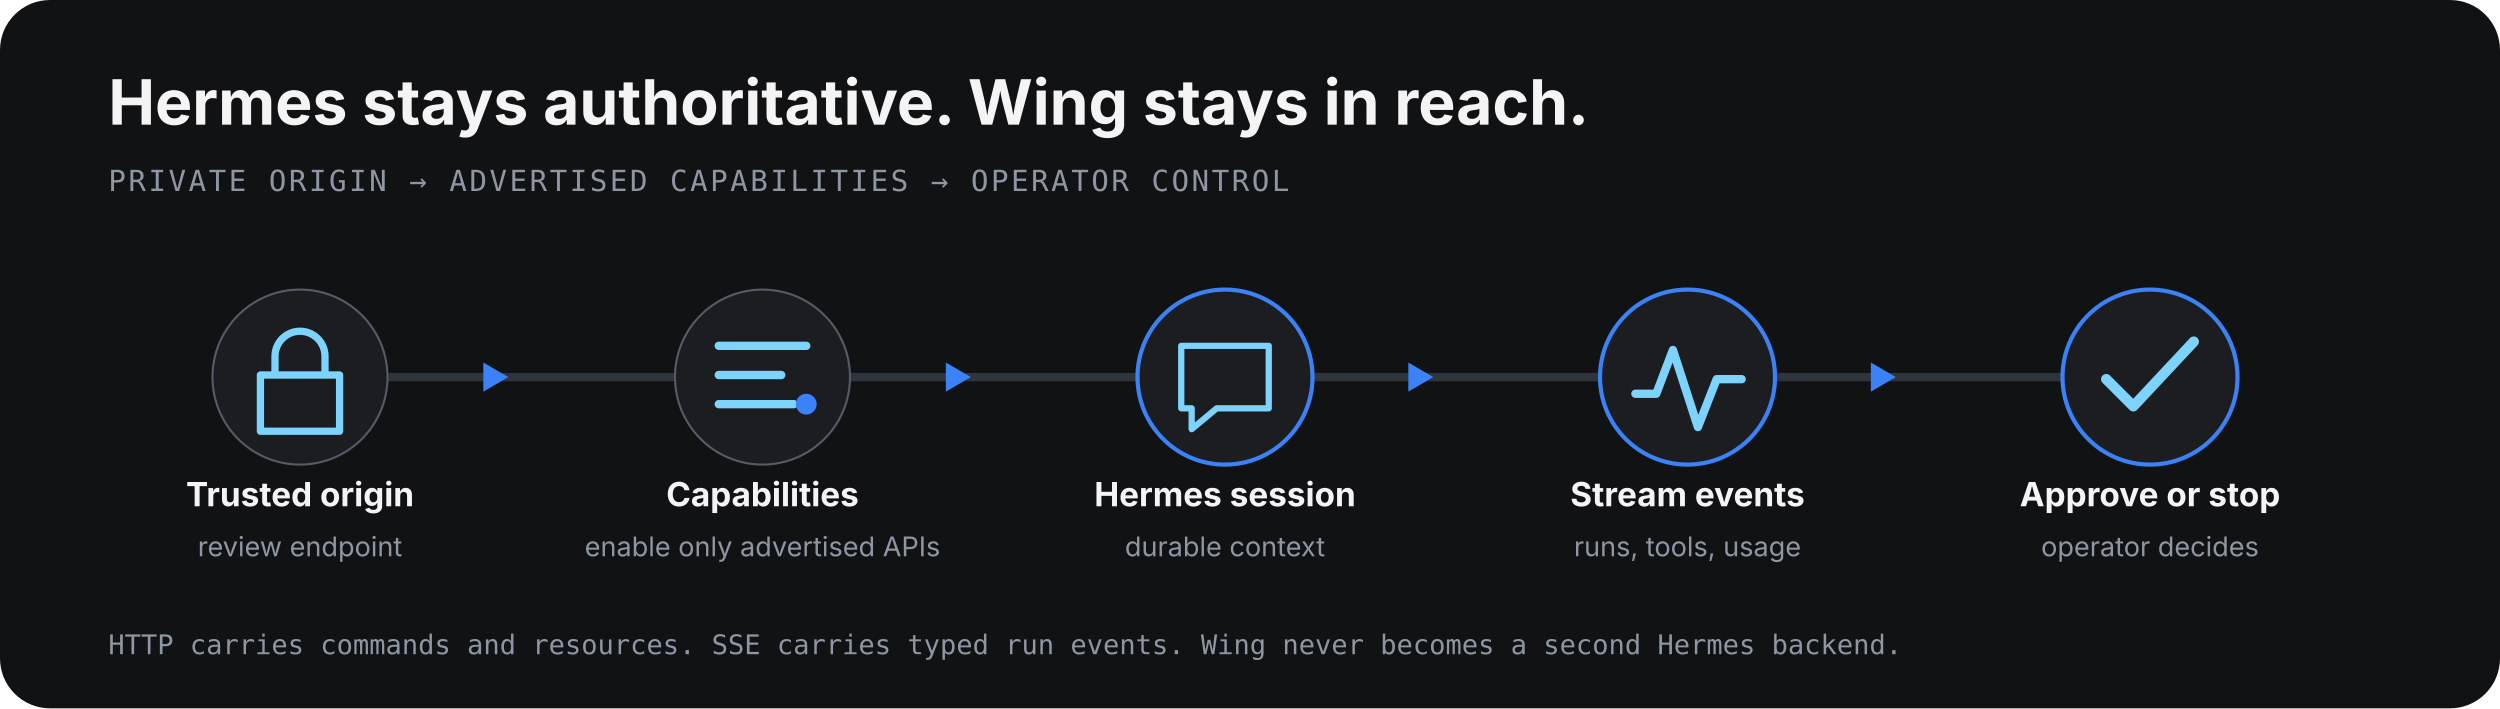
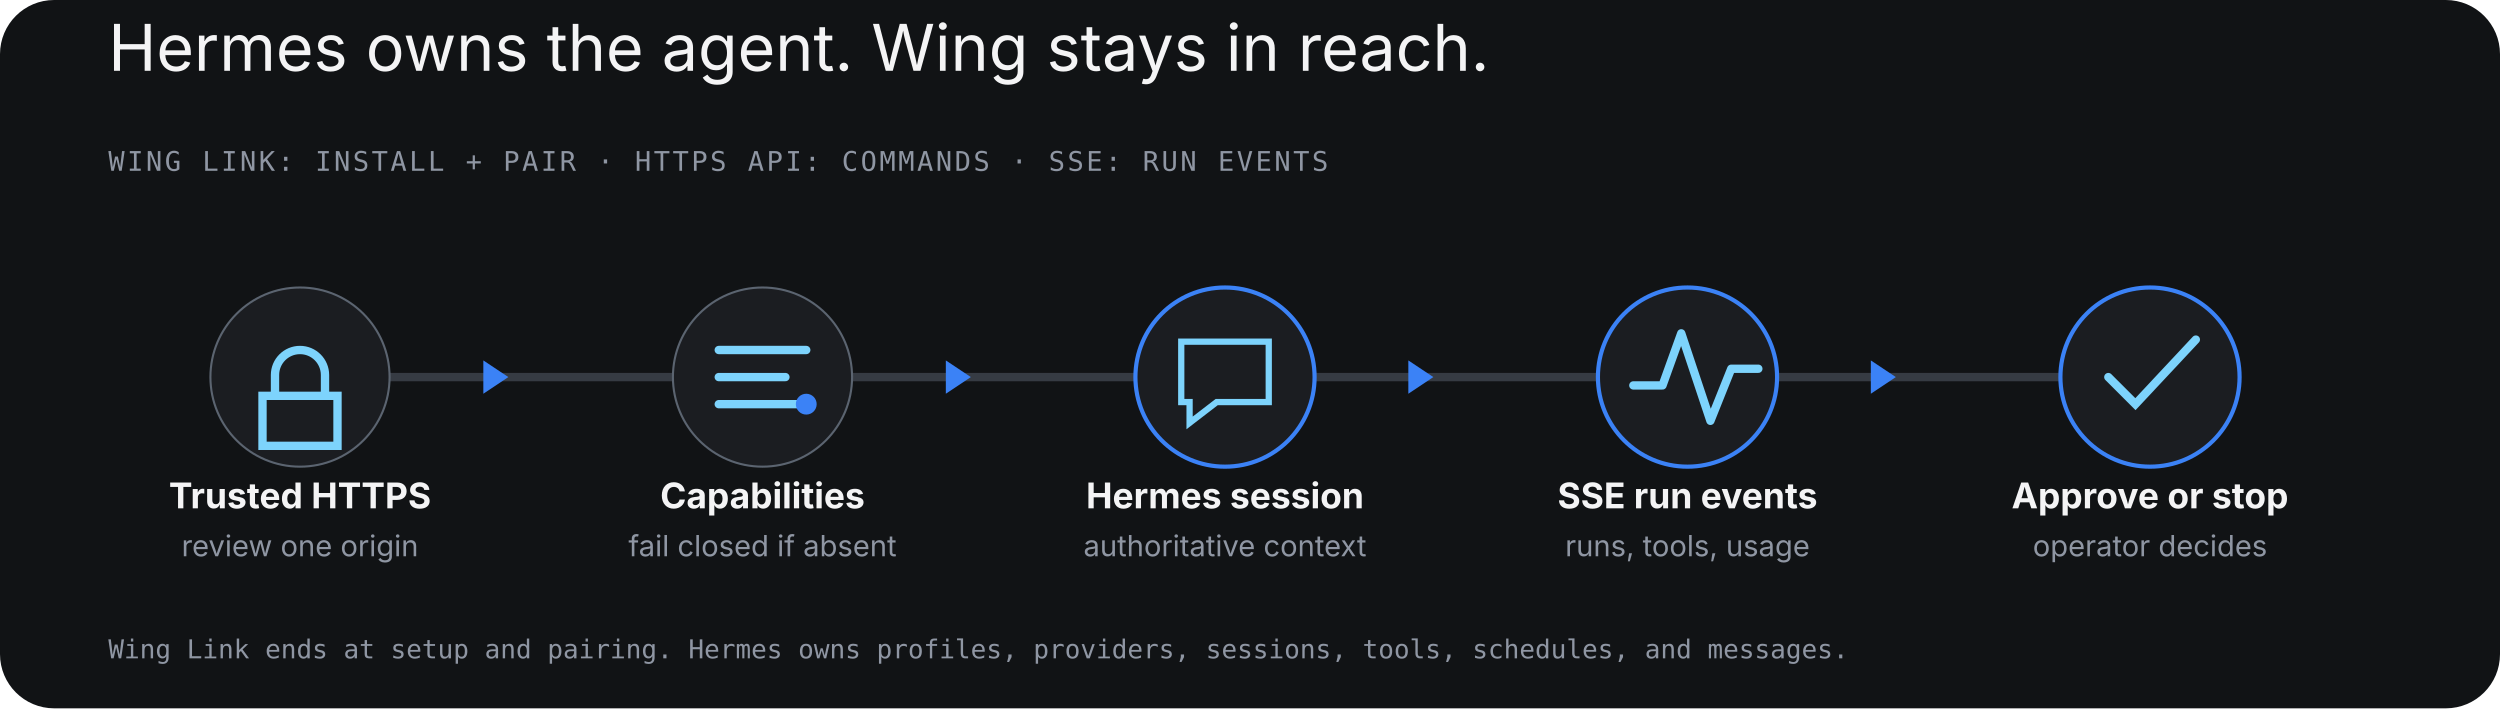
<svg xmlns="http://www.w3.org/2000/svg" width="1200" height="340" viewBox="0 0 1200 340" role="img" aria-labelledby="title desc">
-   <rect width="1200" height="340" rx="24" fill="#111214" />
-   <text x="52" y="38" dominant-baseline="hanging" fill="#f4f4f5" font-family="-apple-system, BlinkMacSystemFont, Segoe UI, sans-serif" font-size="30" font-weight="750">Hermes stays authoritative. Wing stays in reach.</text>
-   <text x="52" y="82" dominant-baseline="hanging" fill="#8f96a3" font-family="ui-monospace, SFMono-Regular, Menlo, monospace" font-size="14" letter-spacing="1.2">PRIVATE ORIGIN → ADVERTISED CAPABILITIES → OPERATOR CONTROL</text>
-   <path d="M144 181H1056" stroke="#30343b" stroke-width="4" stroke-linecap="round" />
-   <g font-family="-apple-system, BlinkMacSystemFont, Segoe UI, sans-serif">
-     <g transform="translate(68 135)">
-       <circle cx="76" cy="46" r="42" fill="#1b1d21" stroke="#565b65" />
-       <path d="M57 45h38v27H57zM64 45v-9a12 12 0 0 1 24 0v9" fill="none" stroke="#7dd3fc" stroke-width="3.5" stroke-linejoin="round" />
-       <text x="76" y="108" text-anchor="middle" fill="#f4f4f5" font-size="16" font-weight="700">Trusted origin</text>
-       <text x="76" y="132" text-anchor="middle" fill="#8f96a3" font-size="13">review endpoint</text>
+   <rect width="1200" height="340" rx="26" fill="#111315" />
+   <text x="52" y="34" fill="#f4f4f5" font-family="-apple-system, BlinkMacSystemFont, Segoe UI, sans-serif" font-size="31">Hermes owns the agent. Wing stays in reach.</text>
+   <text x="52" y="82" fill="#8f96a3" font-family="ui-monospace, SFMono-Regular, Menlo, monospace" font-size="13" letter-spacing="1.2">WING LINK: INSTALL + PAIR  ·  HTTPS API: COMMANDS  ·  SSE: RUN EVENTS</text>
+   <path d="M184 181H1016" stroke="#363b43" stroke-width="4" />
+   <g fill="#3b82f6">
+     <path d="M244 181l-12-8v16z" />
+     <path d="M466 181l-12-8v16z" />
+     <path d="M688 181l-12-8v16z" />
+     <path d="M910 181l-12-8v16z" />
+   </g>
+   <g font-family="-apple-system, BlinkMacSystemFont, Segoe UI, sans-serif" text-anchor="middle">
+     <g transform="translate(144 181)">
+       <circle r="43" fill="#1b1d21" stroke="#5b6470" />
+       <path d="M-18 9h36v24h-36zM-12 9v-10a12 12 0 0124 0V9" fill="none" stroke="#7dd3fc" stroke-width="4" />
+       <text y="63" fill="#f4f4f5" font-size="17" font-weight="700">Trusted HTTPS</text>
+       <text y="86" fill="#8f96a3" font-size="14">review one origin</text>
    </g>
-     <g transform="translate(290 135)">
-       <circle cx="76" cy="46" r="42" fill="#1b1d21" stroke="#565b65" />
-       <path d="M55 31h42M55 45h30M55 59h36" stroke="#7dd3fc" stroke-width="4" stroke-linecap="round" />
-       <circle cx="97" cy="59" r="5" fill="#3b82f6" />
-       <text x="76" y="108" text-anchor="middle" fill="#f4f4f5" font-size="16" font-weight="700">Capabilities</text>
-       <text x="76" y="132" text-anchor="middle" fill="#8f96a3" font-size="13">enable only advertised APIs</text>
+     <g transform="translate(366 181)">
+       <circle r="43" fill="#1b1d21" stroke="#5b6470" />
+       <path d="M-21-13h42M-21 0h32M-21 13h42" stroke="#7dd3fc" stroke-width="4" stroke-linecap="round" />
+       <circle cx="21" cy="13" r="5" fill="#3b82f6" />
+       <text y="63" fill="#f4f4f5" font-size="17" font-weight="700">Capabilities</text>
+       <text y="86" fill="#8f96a3" font-size="14">fail closed if absent</text>
    </g>
-     <g transform="translate(512 135)">
-       <circle cx="76" cy="46" r="42" fill="#1b1d21" stroke="#3b82f6" stroke-width="2" />
-       <path d="M55 31h42v30H72L60 71V61h-5z" fill="none" stroke="#7dd3fc" stroke-width="3" stroke-linejoin="round" />
-       <text x="76" y="108" text-anchor="middle" fill="#f4f4f5" font-size="16" font-weight="700">Hermes session</text>
-       <text x="76" y="132" text-anchor="middle" fill="#8f96a3" font-size="13">durable context</text>
+     <g transform="translate(588 181)">
+       <circle r="43" fill="#1b1d21" stroke="#3b82f6" stroke-width="2" />
+       <path d="M-21-17h42v29h-25l-13 10V12h-4z" fill="none" stroke="#7dd3fc" stroke-width="3" />
+       <text y="63" fill="#f4f4f5" font-size="17" font-weight="700">Hermes session</text>
+       <text y="86" fill="#8f96a3" font-size="14">authoritative context</text>
    </g>
-     <g transform="translate(734 135)">
-       <circle cx="76" cy="46" r="42" fill="#1b1d21" stroke="#3b82f6" stroke-width="2" />
-       <path d="M51 54h10l8-21 12 37 9-23h12" fill="none" stroke="#7dd3fc" stroke-width="4" stroke-linecap="round" stroke-linejoin="round" />
-       <text x="76" y="108" text-anchor="middle" fill="#f4f4f5" font-size="16" font-weight="700">Stream events</text>
-       <text x="76" y="132" text-anchor="middle" fill="#8f96a3" font-size="13">runs, tools, usage</text>
+     <g transform="translate(810 181)">
+       <circle r="43" fill="#1b1d21" stroke="#3b82f6" stroke-width="2" />
+       <path d="M-26 4h14l9-25 14 42 10-25h13" fill="none" stroke="#7dd3fc" stroke-width="4" stroke-linecap="round" stroke-linejoin="round" />
+       <text y="63" fill="#f4f4f5" font-size="17" font-weight="700">SSE run events</text>
+       <text y="86" fill="#8f96a3" font-size="14">runs, tools, usage</text>
    </g>
-     <g transform="translate(956 135)">
-       <circle cx="76" cy="46" r="42" fill="#1b1d21" stroke="#3b82f6" stroke-width="2" />
-       <path d="M55 47l13 13 29-31" fill="none" stroke="#7dd3fc" stroke-width="5" stroke-linecap="round" stroke-linejoin="round" />
-       <text x="76" y="108" text-anchor="middle" fill="#f4f4f5" font-size="16" font-weight="700">Approve or stop</text>
-       <text x="76" y="132" text-anchor="middle" fill="#8f96a3" font-size="13">operator decides</text>
+     <g transform="translate(1032 181)">
+       <circle r="43" fill="#1b1d21" stroke="#3b82f6" stroke-width="2" />
+       <path d="M-20 0l13 13 29-31" fill="none" stroke="#7dd3fc" stroke-width="4" stroke-linecap="round" />
+       <text y="63" fill="#f4f4f5" font-size="17" font-weight="700">Approve or stop</text>
+       <text y="86" fill="#8f96a3" font-size="14">operator decides</text>
    </g>
  </g>
-   <g fill="#3b82f6">
-     <path d="M244 181l-12-7v14z" />
-     <path d="M466 181l-12-7v14z" />
-     <path d="M688 181l-12-7v14z" />
-     <path d="M910 181l-12-7v14z" />
-   </g>
-   <text x="52" y="305" dominant-baseline="hanging" fill="#8f96a3" font-family="ui-monospace, SFMono-Regular, Menlo, monospace" font-size="13">HTTP carries commands and resources. SSE carries typed run events. Wing never becomes a second Hermes backend.</text>
+   <text x="52" y="316" fill="#8f96a3" font-family="ui-monospace, SFMono-Regular, Menlo, monospace" font-size="12.5">Wing Link ends at setup and pairing. Hermes owns profiles, providers, sessions, tools, schedules, and messages.</text>
</svg>
